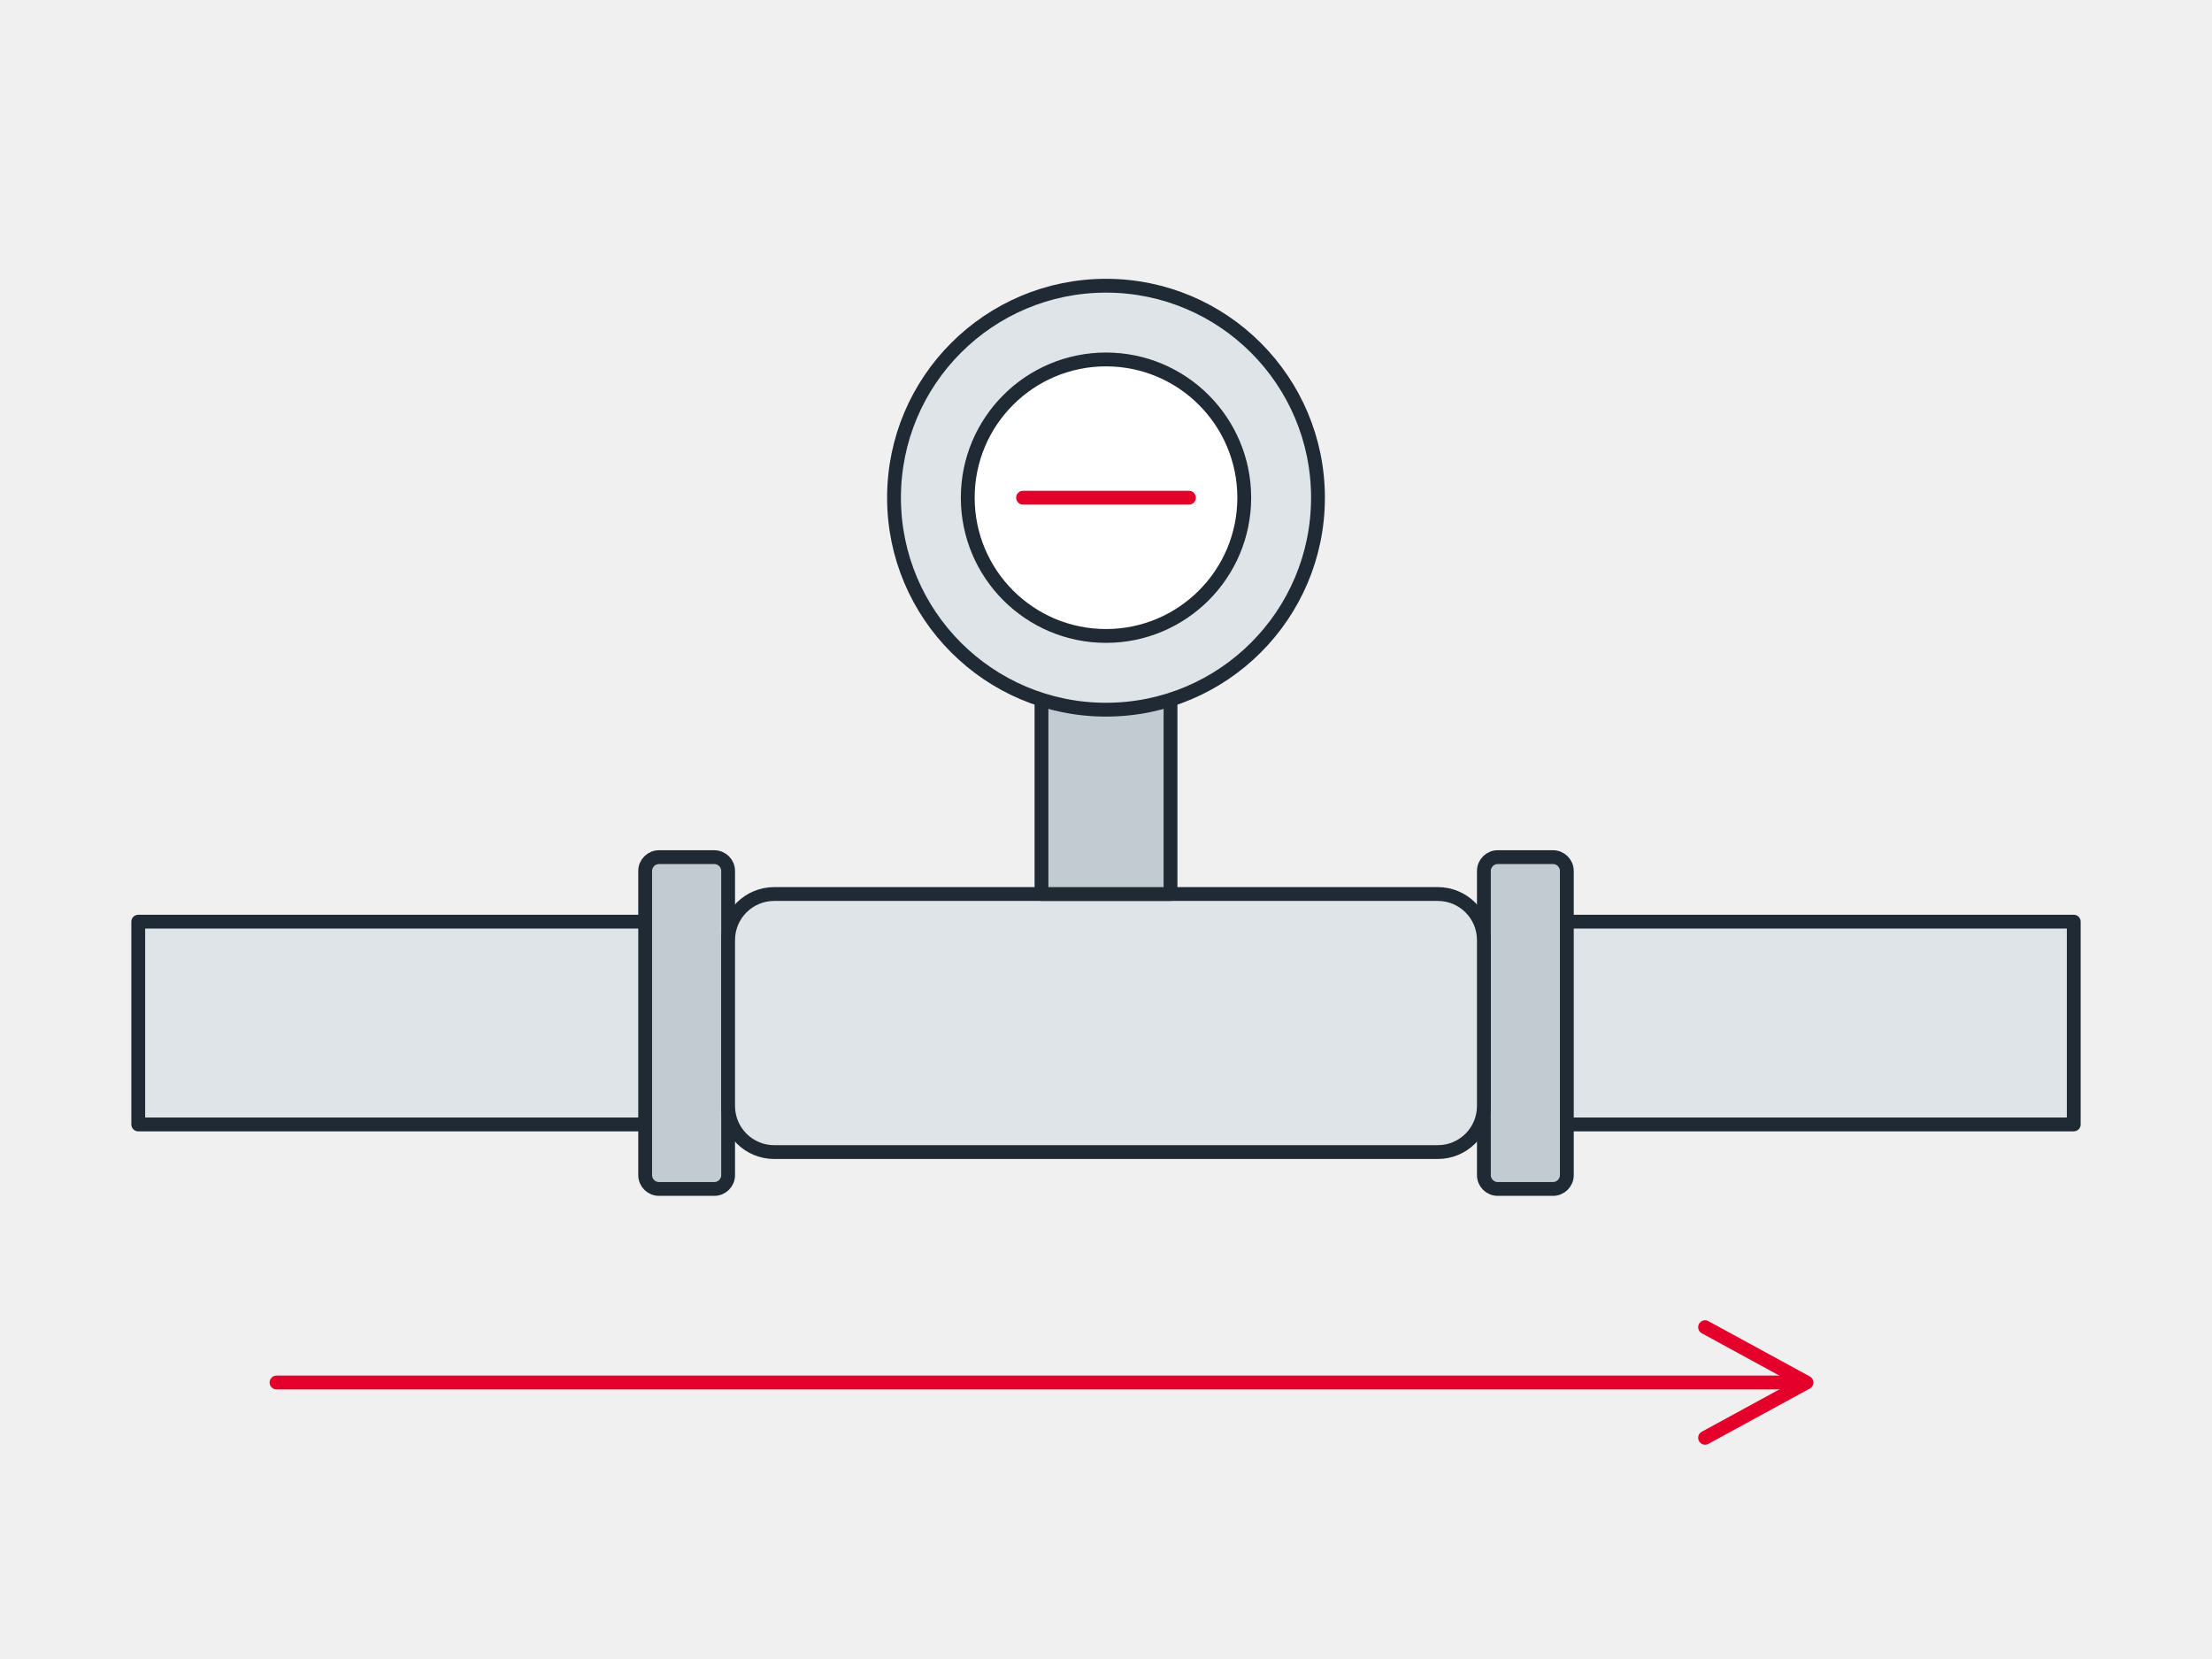
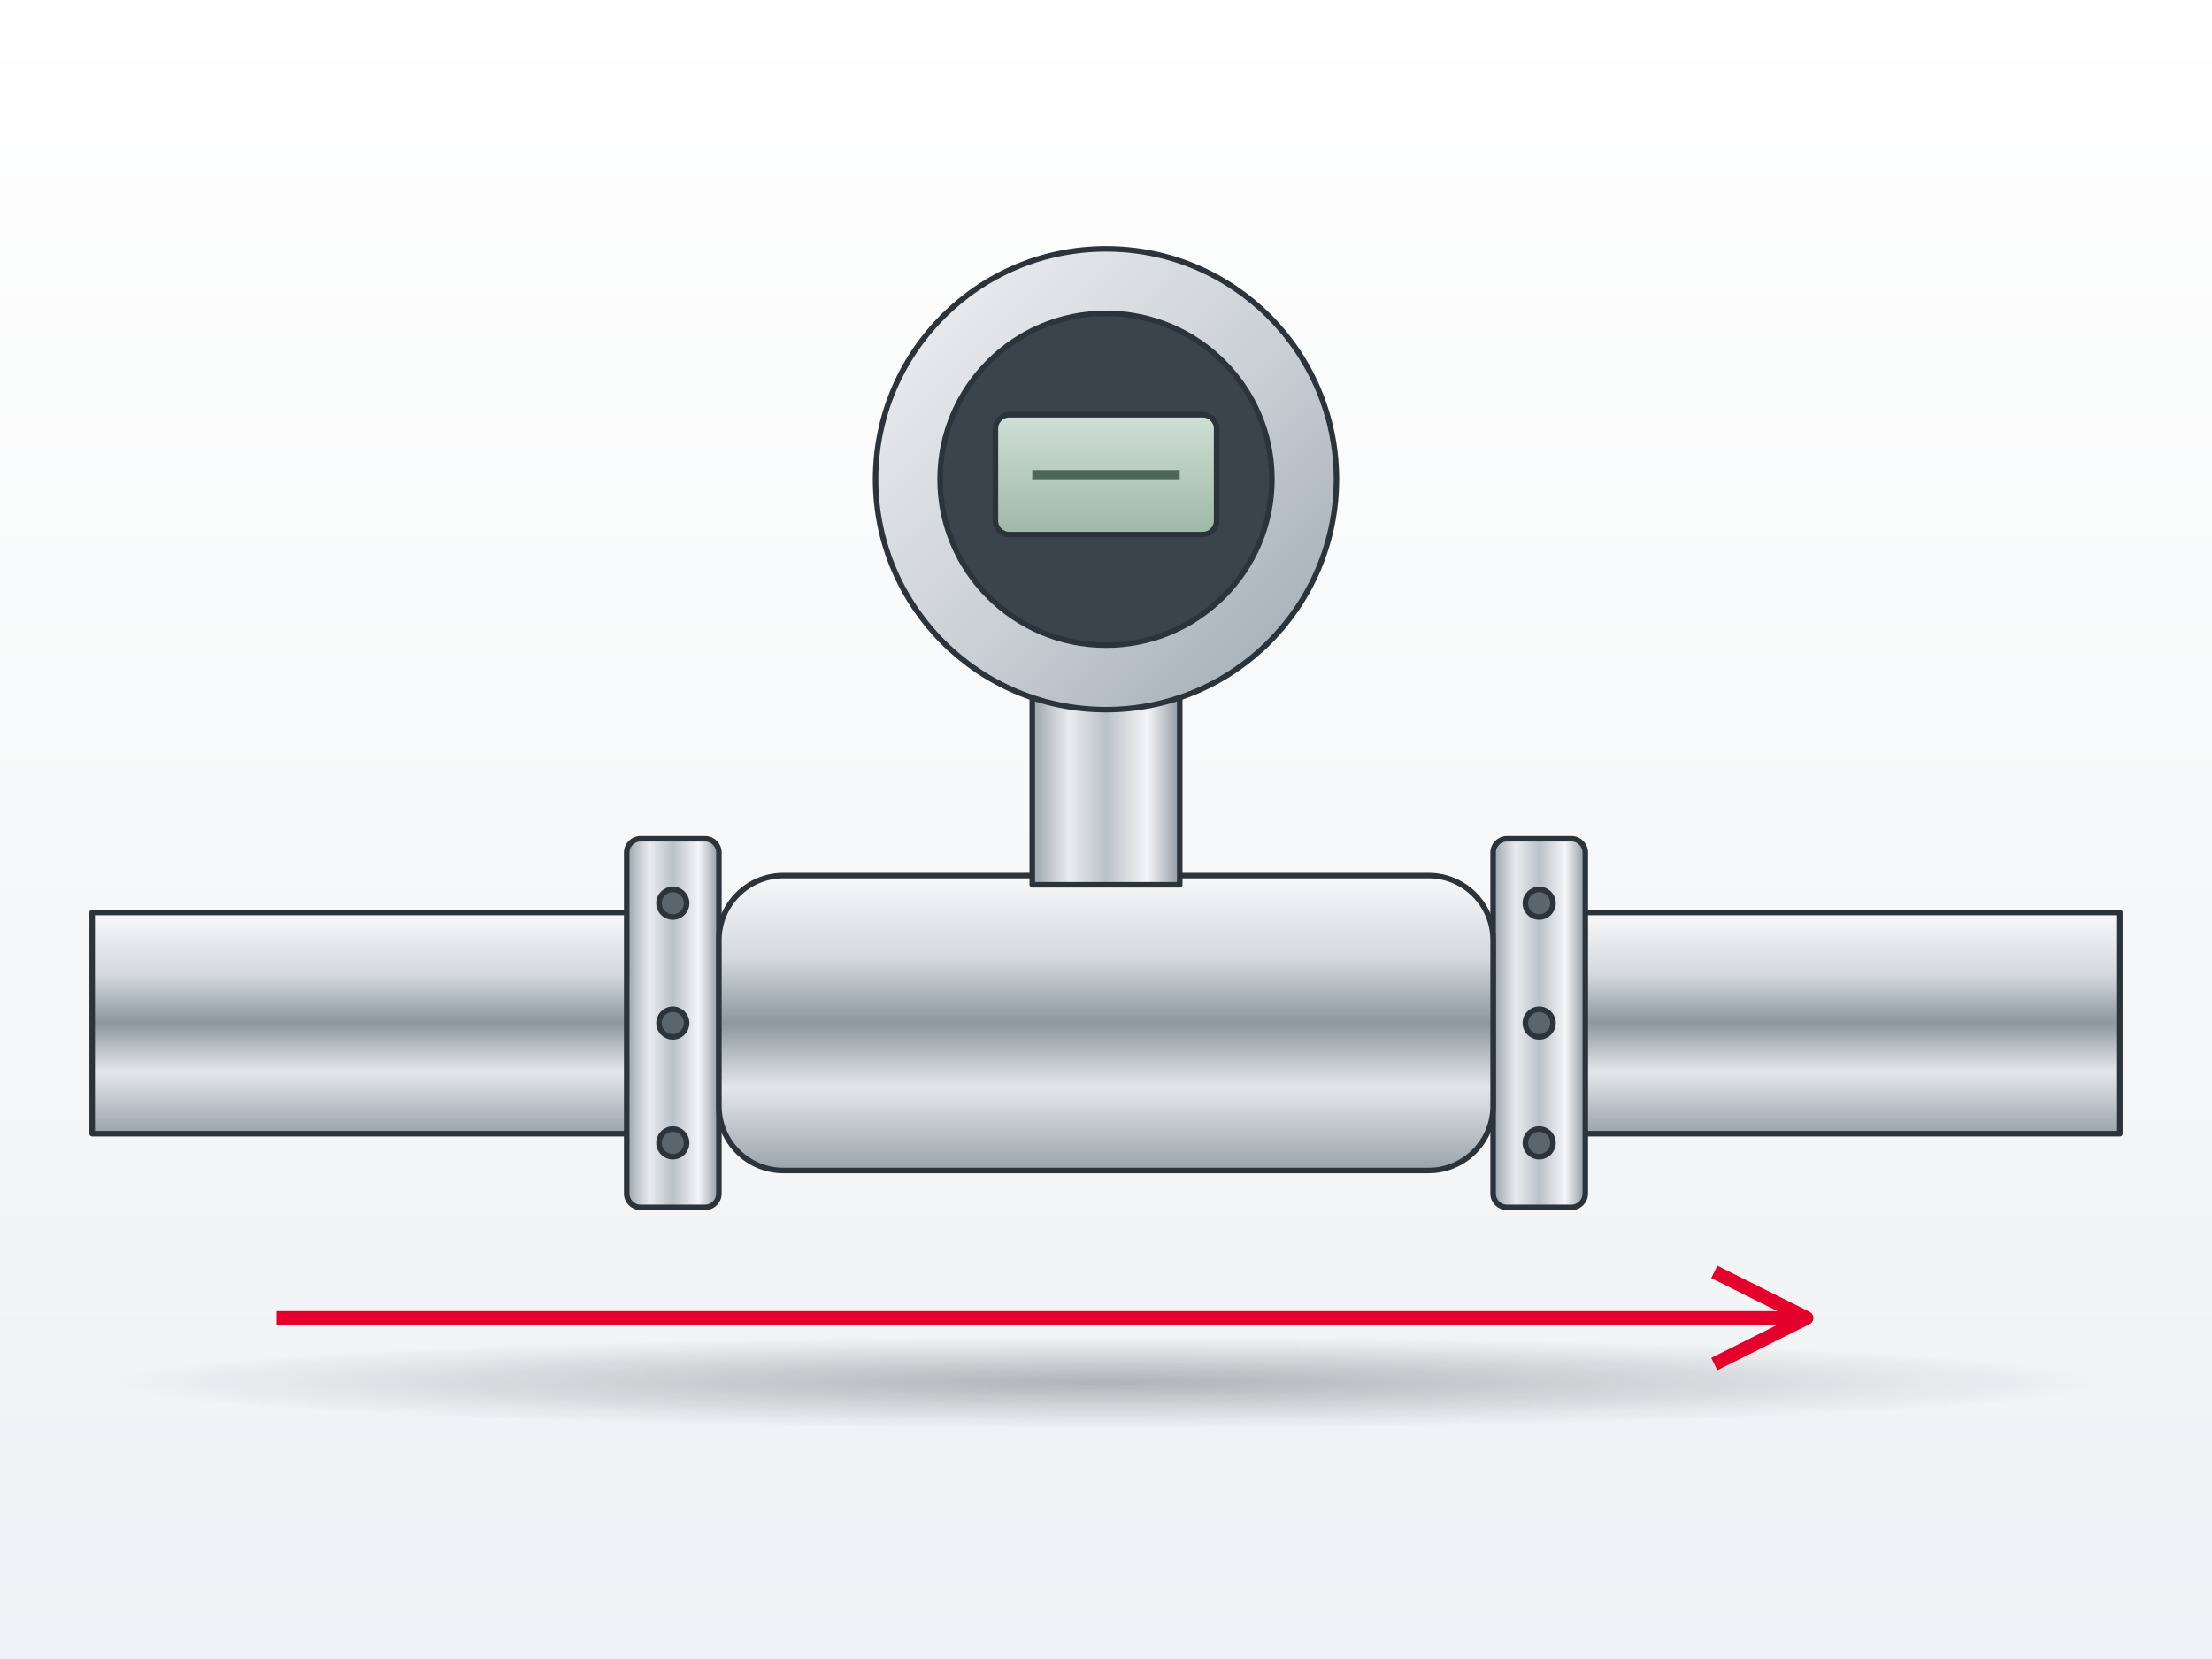
- <svg xmlns="http://www.w3.org/2000/svg" viewBox="0 0 480 360" role="img" aria-label="Ilustración de un medidor de flujo instalado en una tubería">
-   <g fill="none" stroke="#1f2a35" stroke-width="3" stroke-linejoin="round" stroke-linecap="round">
-     <rect x="30" y="200" width="120" height="44" fill="#dfe4e8" />
-     <rect x="330" y="200" width="120" height="44" fill="#dfe4e8" />
-     <rect x="140" y="186" width="18" height="72" rx="3" fill="#c3cbd2" />
-     <rect x="322" y="186" width="18" height="72" rx="3" fill="#c3cbd2" />
-     <rect x="158" y="194" width="164" height="56" rx="10" fill="#dfe4e8" />
-     <rect x="226" y="138" width="28" height="56" fill="#c3cbd2" />
-     <circle cx="240" cy="108" r="46" fill="#dfe4e8" />
-     <circle cx="240" cy="108" r="30" fill="#ffffff" />
-     <path d="M222 108 h36" stroke="#E4002B" />
-     <path d="M60 300 h330" stroke="#E4002B" />
-     <path d="M370 288 l22 12 l-22 12" stroke="#E4002B" />
+ <svg xmlns="http://www.w3.org/2000/svg" viewBox="0 0 480 360" role="img" aria-label="Imagen ilustrativa de un medidor de flujo instalado en una tubería">
+   <defs>
+     <linearGradient id="steelV" x1="0" y1="0" x2="0" y2="1">
+       <stop offset="0" stop-color="#f7f9fa" />
+       <stop offset=".28" stop-color="#d3d9de" />
+       <stop offset=".5" stop-color="#8d979f" />
+       <stop offset=".72" stop-color="#e3e7ea" />
+       <stop offset="1" stop-color="#9aa3ab" />
+     </linearGradient>
+     <linearGradient id="steelH" x1="0" y1="0" x2="1" y2="0">
+       <stop offset="0" stop-color="#9aa3ab" />
+       <stop offset=".25" stop-color="#e8ecef" />
+       <stop offset=".5" stop-color="#b9c1c8" />
+       <stop offset=".78" stop-color="#f4f6f8" />
+       <stop offset="1" stop-color="#8f99a2" />
+     </linearGradient>
+     <linearGradient id="alu" x1="0" y1="0" x2="1" y2="1">
+       <stop offset="0" stop-color="#f1f3f5" />
+       <stop offset=".55" stop-color="#c8cfd5" />
+       <stop offset="1" stop-color="#9ea7af" />
+     </linearGradient>
+     <linearGradient id="grey" x1="0" y1="0" x2="1" y2="1">
+       <stop offset="0" stop-color="#d9dde1" />
+       <stop offset="1" stop-color="#a7afb6" />
+     </linearGradient>
+     <linearGradient id="greySide" x1="0" y1="0" x2="1" y2="0">
+       <stop offset="0" stop-color="#9aa2aa" />
+       <stop offset="1" stop-color="#7c858e" />
+     </linearGradient>
+     <linearGradient id="dark" x1="0" y1="0" x2="0" y2="1">
+       <stop offset="0" stop-color="#4a545d" />
+       <stop offset=".45" stop-color="#2a3138" />
+       <stop offset="1" stop-color="#151a1f" />
+     </linearGradient>
+     <linearGradient id="screen" x1="0" y1="0" x2="0" y2="1">
+       <stop offset="0" stop-color="#cfe0d4" />
+       <stop offset="1" stop-color="#9fb8a6" />
+     </linearGradient>
+     <linearGradient id="liquid" x1="0" y1="0" x2="0" y2="1">
+       <stop offset="0" stop-color="#a9c4d6" />
+       <stop offset="1" stop-color="#6f93ab" />
+     </linearGradient>
+     <linearGradient id="bg" x1="0" y1="0" x2="0" y2="1">
+       <stop offset="0" stop-color="#ffffff" />
+       <stop offset="1" stop-color="#eef1f3" />
+     </linearGradient>
+     <radialGradient id="shadow">
+       <stop offset="0" stop-color="#0b1016" stop-opacity=".28" />
+       <stop offset="1" stop-color="#0b1016" stop-opacity="0" />
+     </radialGradient>
+   </defs>
+   <rect width="480" height="360" fill="url(#bg)" />
+   <g stroke="#2b333b" stroke-width="1.2" stroke-linejoin="round">
+     <ellipse cx="240" cy="300" rx="215" ry="10" fill="url(#shadow)" stroke="none" />
+     <rect x="20" y="198" width="118" height="48" fill="url(#steelV)" />
+     <rect x="342" y="198" width="118" height="48" fill="url(#steelV)" />
+     <rect x="136" y="182" width="20" height="80" rx="3" fill="url(#steelH)" />
+     <rect x="324" y="182" width="20" height="80" rx="3" fill="url(#steelH)" />
+     <circle cx="146" cy="196" r="3" fill="#5b656e" />
+     <circle cx="146" cy="222" r="3" fill="#5b656e" />
+     <circle cx="146" cy="248" r="3" fill="#5b656e" />
+     <circle cx="334" cy="196" r="3" fill="#5b656e" />
+     <circle cx="334" cy="222" r="3" fill="#5b656e" />
+     <circle cx="334" cy="248" r="3" fill="#5b656e" />
+     <rect x="156" y="190" width="168" height="64" rx="14" fill="url(#steelV)" />
+     <rect x="224" y="140" width="32" height="52" fill="url(#steelH)" />
+     <circle cx="240" cy="104" r="50" fill="url(#alu)" />
+     <circle cx="240" cy="104" r="36" fill="#3b444c" />
+     <rect x="216" y="90" width="48" height="26" rx="3" fill="url(#screen)" />
+     <path d="M224 103 h32" stroke="#4d6656" stroke-width="2" />
+     <path d="M60 286 h330" stroke="#E4002B" stroke-width="3" />
+     <path d="M372 276 l20 10 l-20 10" fill="none" stroke="#E4002B" stroke-width="3" />
  </g>
</svg>
